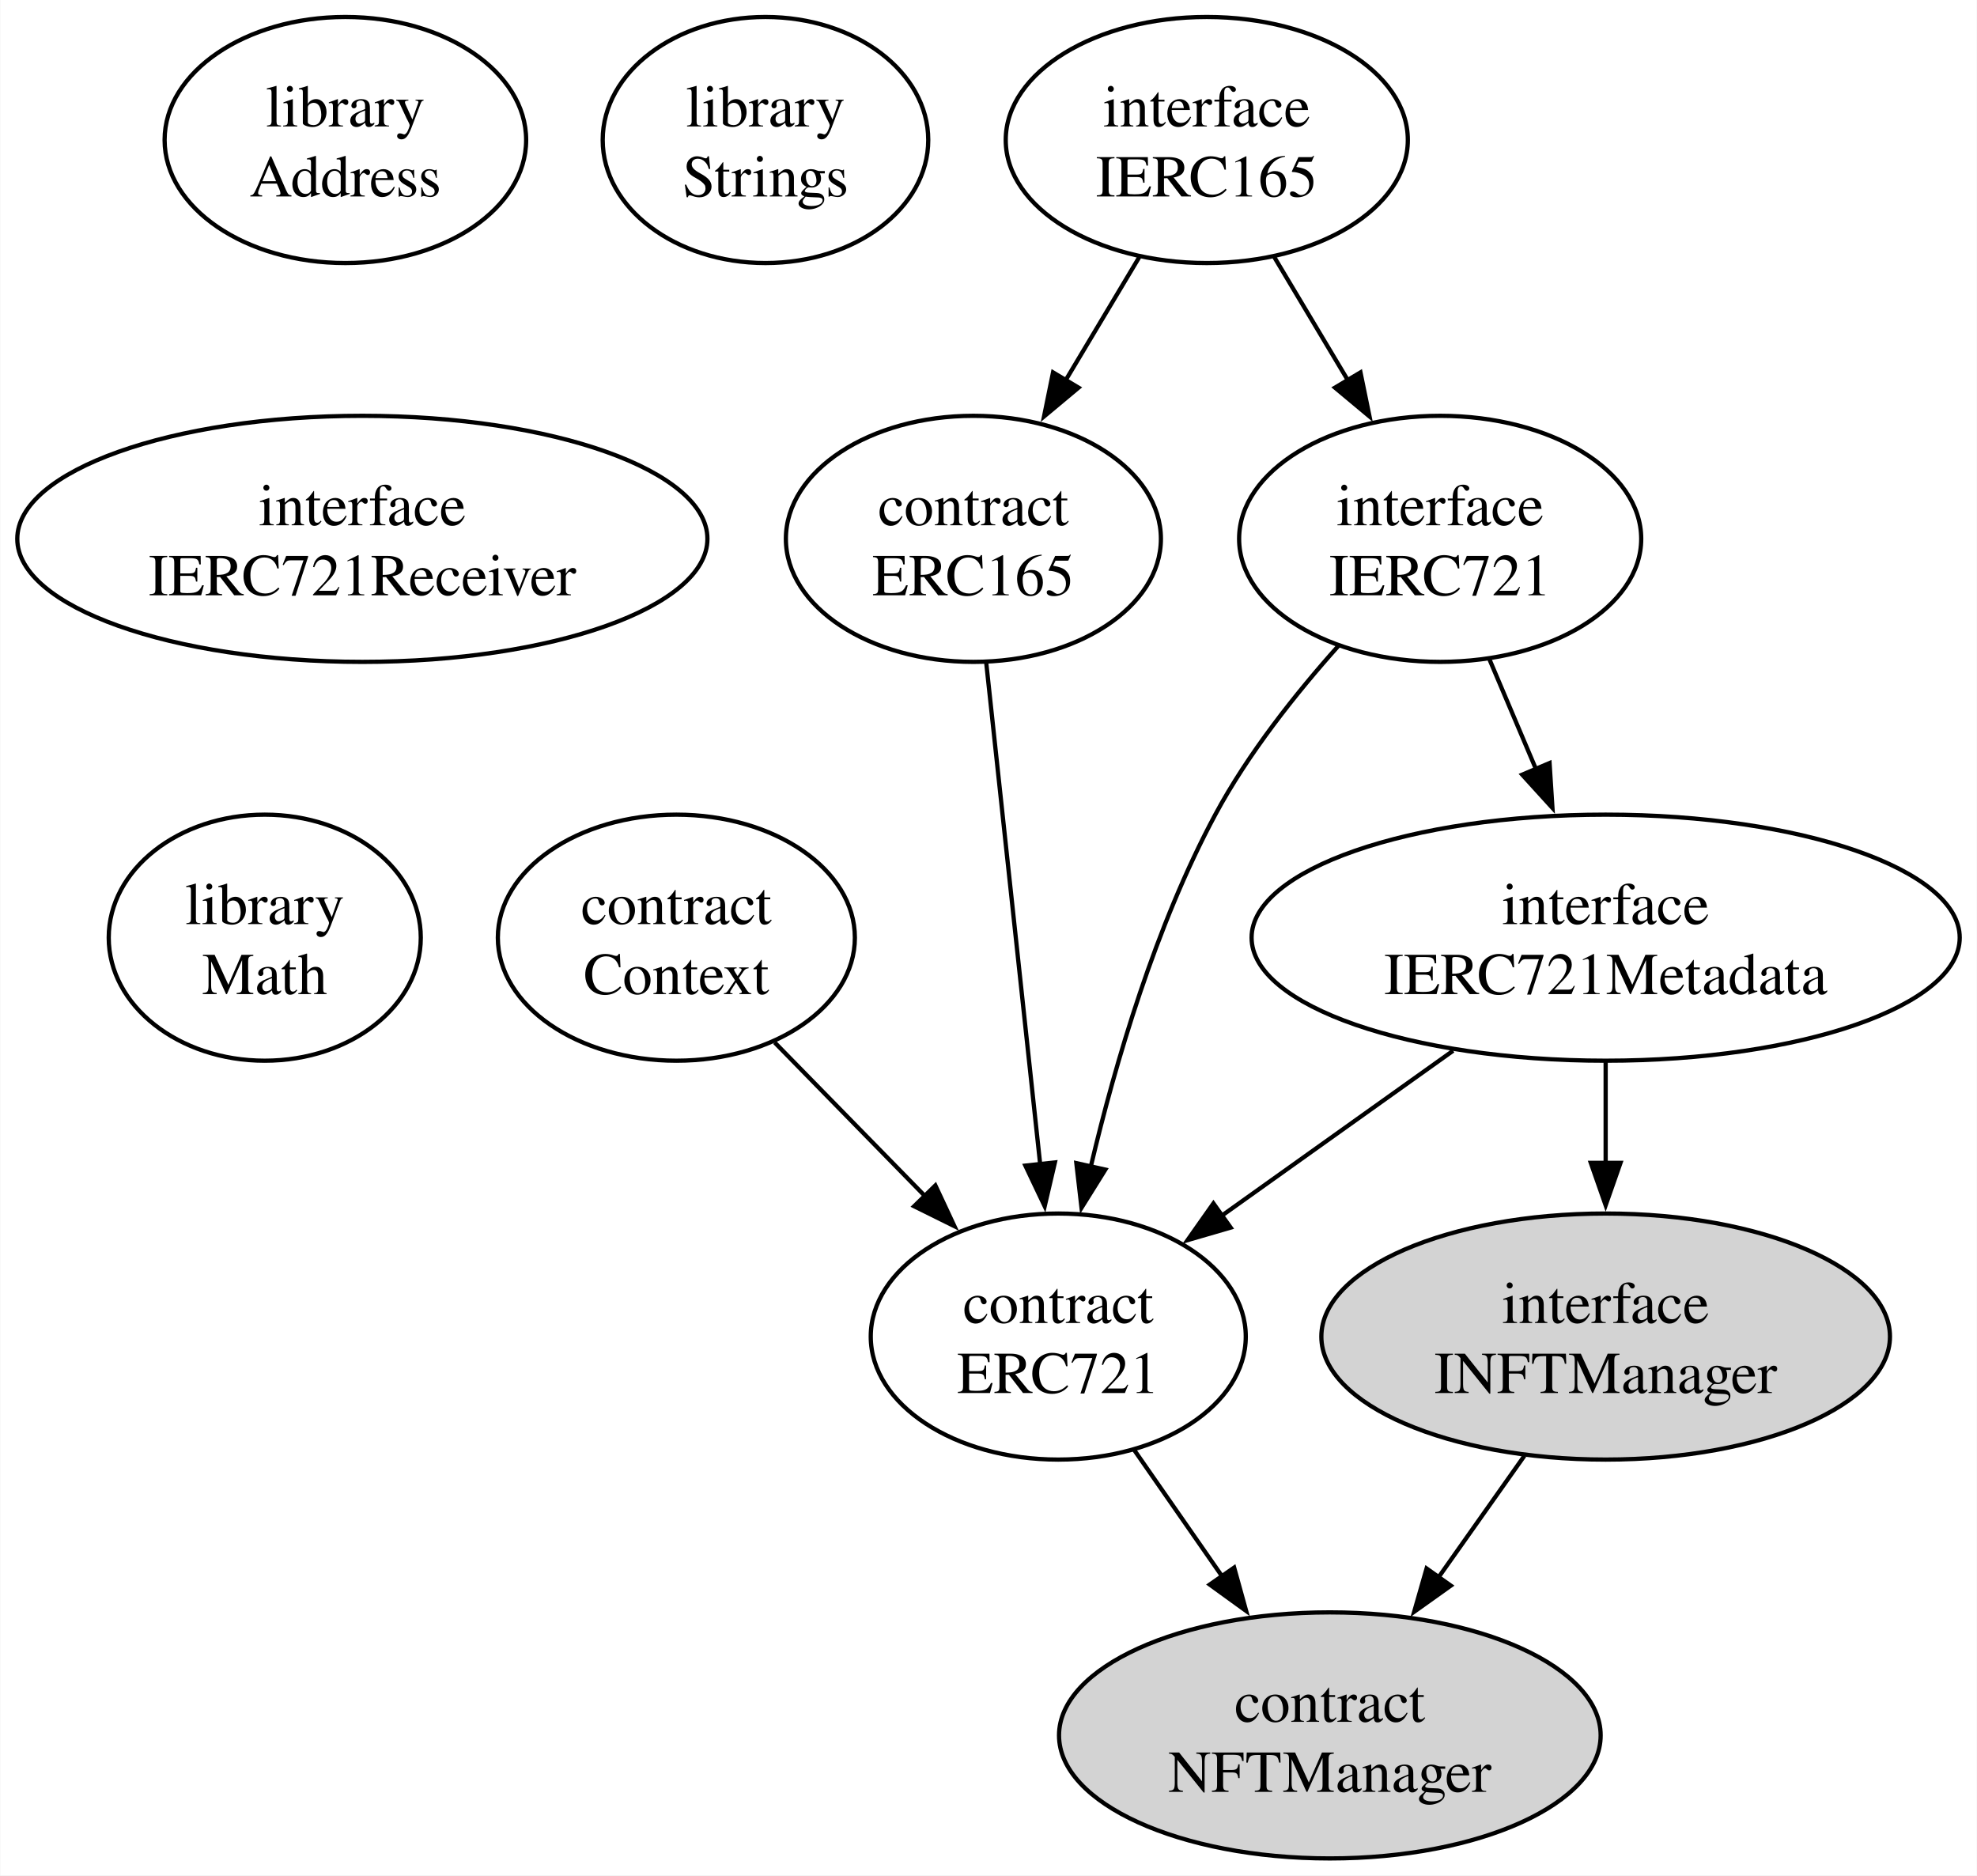
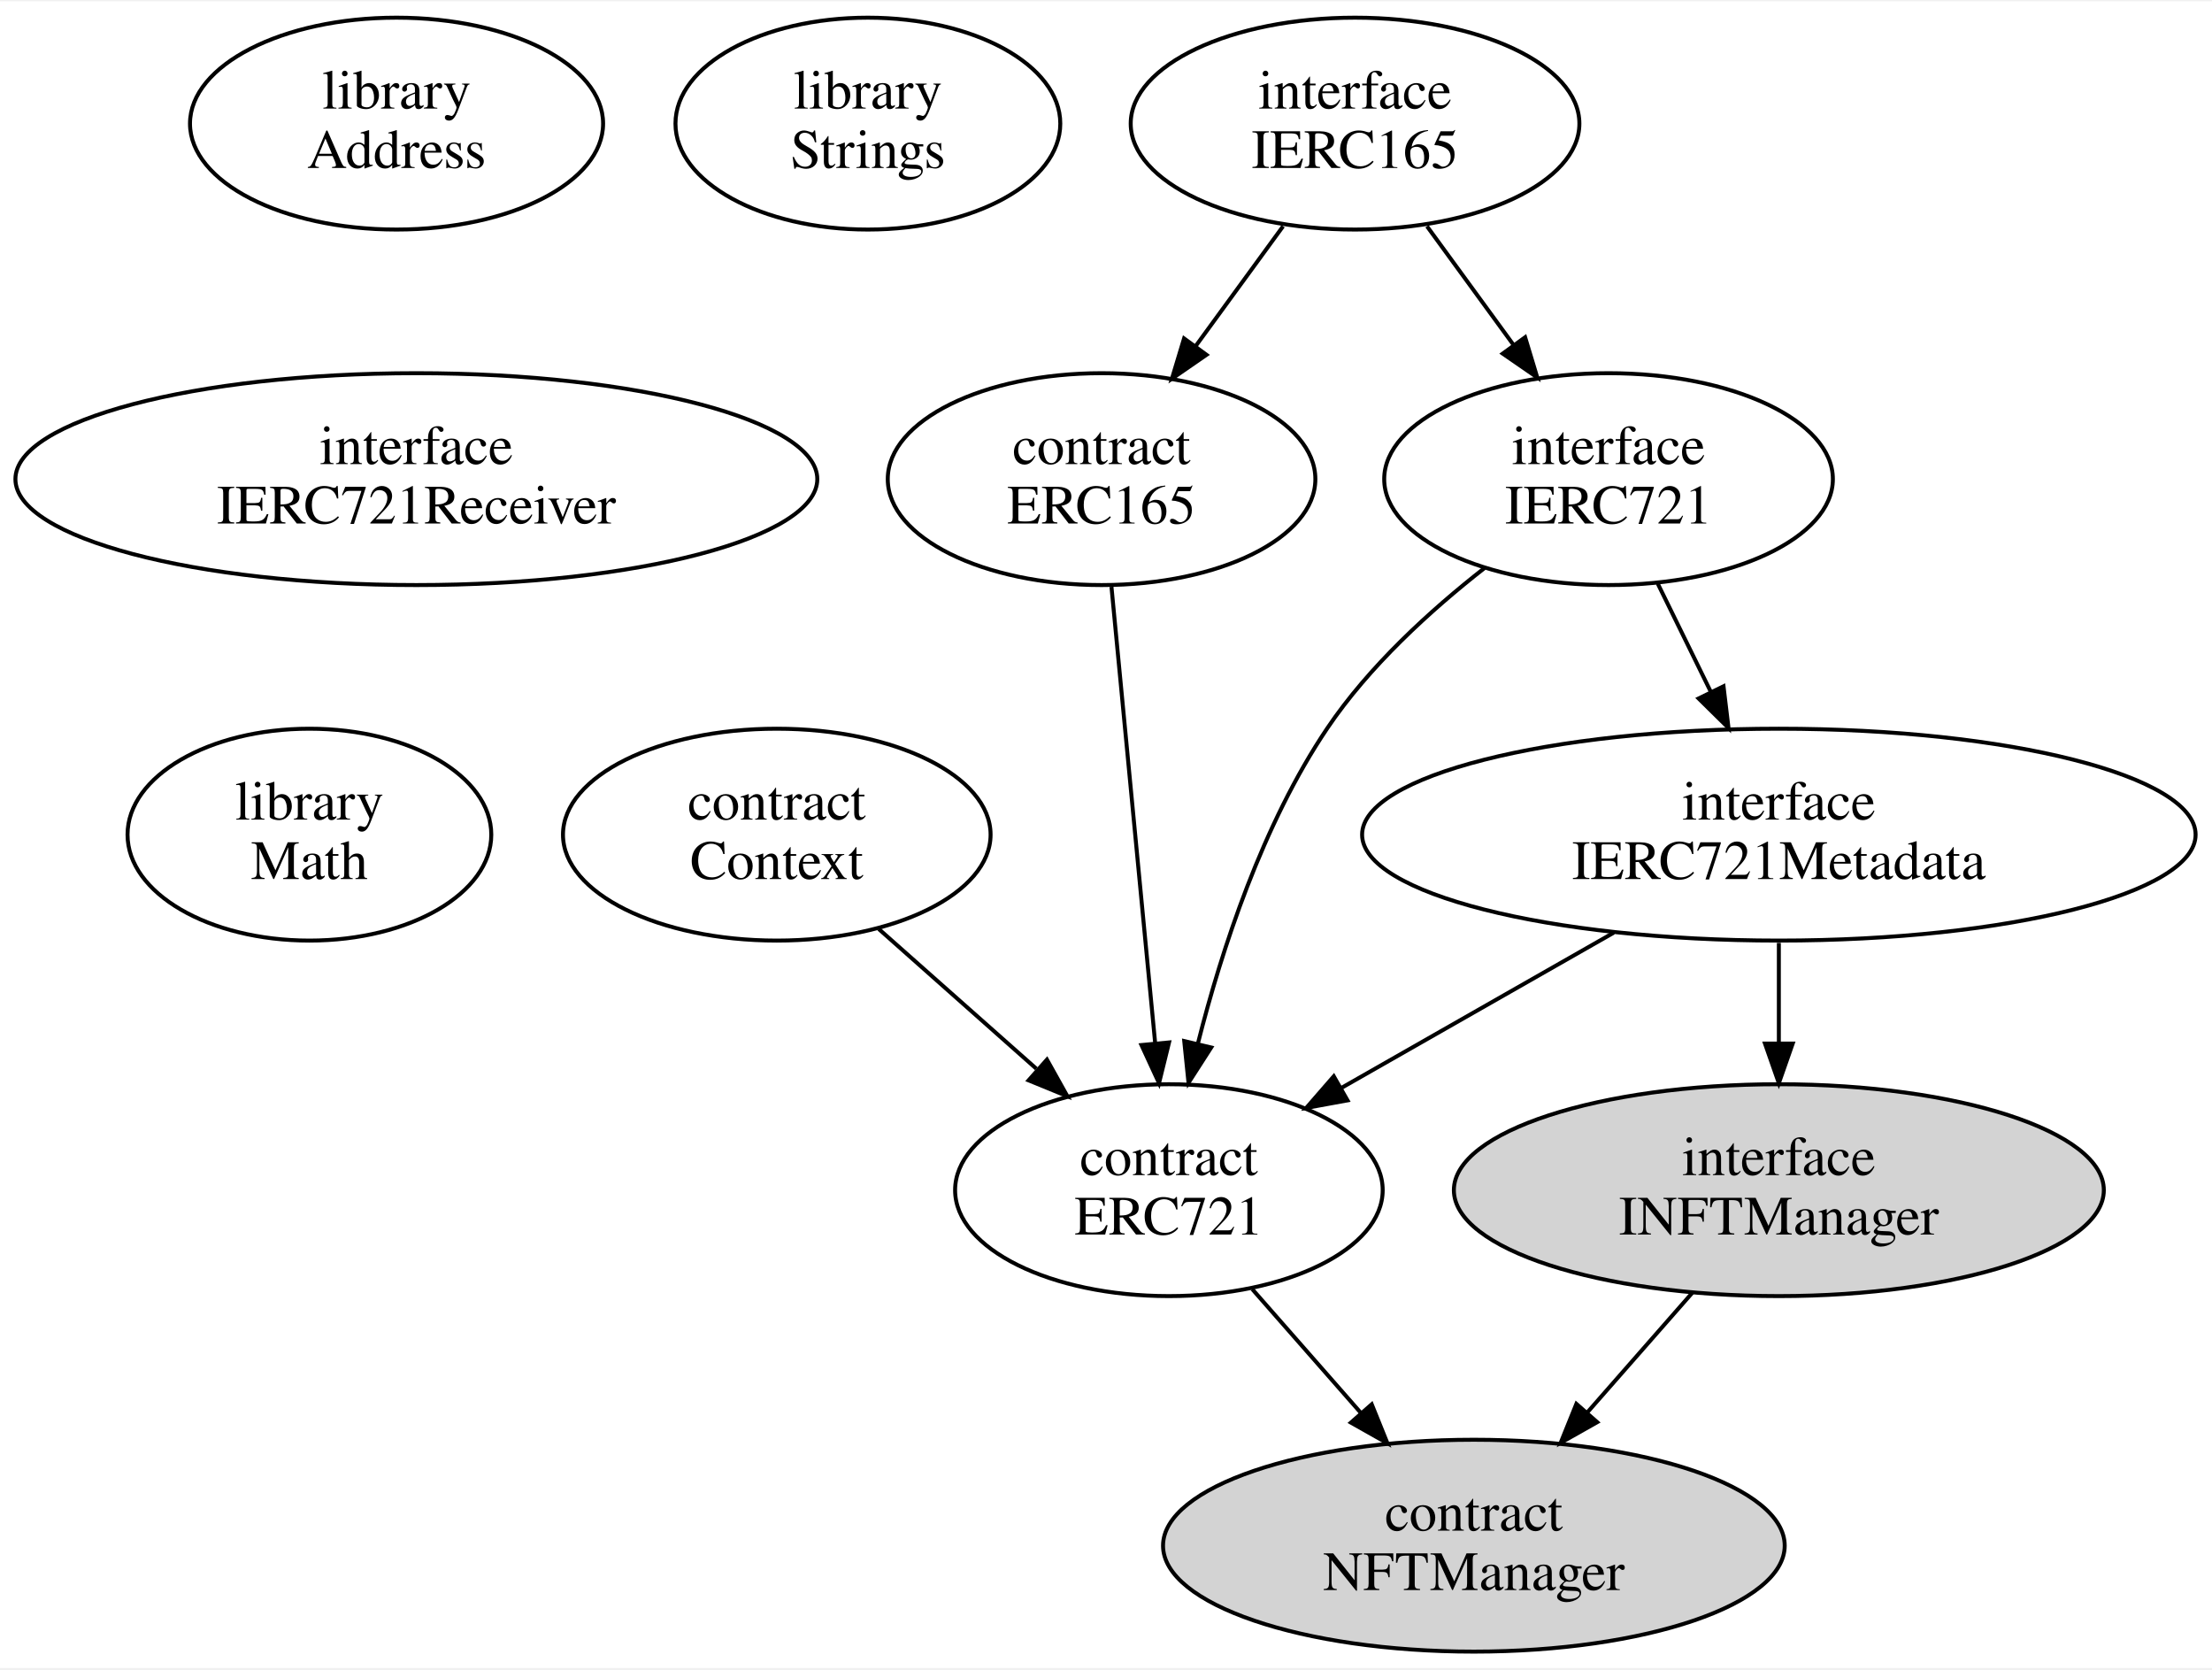
- <svg xmlns="http://www.w3.org/2000/svg" width="466pt" height="442pt" viewBox="0.00 0.00 465.76 441.91">
-   <g id="page0,1_graph0" class="graph" transform="scale(1 1) rotate(0) translate(4 437.91)">
-     <polygon fill="white" stroke="none" points="-4,4 -4,-437.91 461.76,-437.91 461.76,4 -4,4" />
+ <svg xmlns="http://www.w3.org/2000/svg" width="558pt" height="421pt" viewBox="0.00 0.00 558.48 420.70">
+   <g id="page0,1_graph0" class="graph" transform="scale(1 1) rotate(0) translate(4 416.7)">
+     <polygon fill="white" stroke="transparent" points="-4,4 -4,-416.7 554.48,-416.7 554.48,4 -4,4" />
    <g id="node1" class="node">
-       <ellipse fill="none" stroke="black" cx="77.32" cy="-404.92" rx="42.6" ry="28.99" />
-       <text text-anchor="middle" x="77.32" y="-408.12" font-family="Times,serif" font-size="14.00">library</text>
-       <text text-anchor="middle" x="77.32" y="-391.62" font-family="Times,serif" font-size="14.00">Address</text>
+       <ellipse fill="none" stroke="black" cx="96.12" cy="-385.83" rx="52.15" ry="26.74" />
+       <text text-anchor="middle" x="96.12" y="-389.63" font-family="Times,serif" font-size="14.00">library</text>
+       <text text-anchor="middle" x="96.12" y="-374.63" font-family="Times,serif" font-size="14.00">Address</text>
    </g>
    <g id="node2" class="node">
-       <ellipse fill="none" stroke="black" cx="176.32" cy="-404.92" rx="38.36" ry="28.99" />
-       <text text-anchor="middle" x="176.32" y="-408.12" font-family="Times,serif" font-size="14.00">library</text>
-       <text text-anchor="middle" x="176.32" y="-391.62" font-family="Times,serif" font-size="14.00">Strings</text>
+       <ellipse fill="none" stroke="black" cx="215.12" cy="-385.83" rx="48.58" ry="26.74" />
+       <text text-anchor="middle" x="215.12" y="-389.63" font-family="Times,serif" font-size="14.00">library</text>
+       <text text-anchor="middle" x="215.12" y="-374.63" font-family="Times,serif" font-size="14.00">Strings</text>
    </g>
    <g id="node3" class="node">
-       <ellipse fill="none" stroke="black" cx="58.32" cy="-216.96" rx="36.77" ry="28.99" />
-       <text text-anchor="middle" x="58.32" y="-220.16" font-family="Times,serif" font-size="14.00">library</text>
-       <text text-anchor="middle" x="58.32" y="-203.66" font-family="Times,serif" font-size="14.00">Math</text>
+       <ellipse fill="none" stroke="black" cx="74.12" cy="-206.35" rx="45.92" ry="26.74" />
+       <text text-anchor="middle" x="74.12" y="-210.15" font-family="Times,serif" font-size="14.00">library</text>
+       <text text-anchor="middle" x="74.12" y="-195.15" font-family="Times,serif" font-size="14.00">Math</text>
    </g>
    <g id="node4" class="node">
-       <ellipse fill="none" stroke="black" cx="81.32" cy="-310.94" rx="81.32" ry="28.99" />
-       <text text-anchor="middle" x="81.32" y="-314.14" font-family="Times,serif" font-size="14.00">interface</text>
-       <text text-anchor="middle" x="81.32" y="-297.64" font-family="Times,serif" font-size="14.00">IERC721Receiver</text>
+       <ellipse fill="none" stroke="black" cx="101.12" cy="-296.09" rx="101.23" ry="26.74" />
+       <text text-anchor="middle" x="101.12" y="-299.89" font-family="Times,serif" font-size="14.00">interface</text>
+       <text text-anchor="middle" x="101.12" y="-284.89" font-family="Times,serif" font-size="14.00">IERC721Receiver</text>
    </g>
    <g id="node5" class="node">
-       <ellipse fill="none" stroke="black" cx="335.32" cy="-310.94" rx="47.38" ry="28.99" />
-       <text text-anchor="middle" x="335.32" y="-314.14" font-family="Times,serif" font-size="14.00">interface</text>
-       <text text-anchor="middle" x="335.32" y="-297.64" font-family="Times,serif" font-size="14.00">IERC721</text>
+       <ellipse fill="none" stroke="black" cx="402.12" cy="-296.09" rx="56.64" ry="26.74" />
+       <text text-anchor="middle" x="402.12" y="-299.89" font-family="Times,serif" font-size="14.00">interface</text>
+       <text text-anchor="middle" x="402.12" y="-284.89" font-family="Times,serif" font-size="14.00">IERC721</text>
    </g>
    <g id="node7" class="node">
-       <ellipse fill="none" stroke="black" cx="245.32" cy="-122.97" rx="44.19" ry="28.99" />
-       <text text-anchor="middle" x="245.32" y="-126.17" font-family="Times,serif" font-size="14.00">contract</text>
-       <text text-anchor="middle" x="245.32" y="-109.67" font-family="Times,serif" font-size="14.00">ERC721</text>
+       <ellipse fill="none" stroke="black" cx="291.12" cy="-116.61" rx="53.98" ry="26.74" />
+       <text text-anchor="middle" x="291.12" y="-120.41" font-family="Times,serif" font-size="14.00">contract</text>
+       <text text-anchor="middle" x="291.12" y="-105.41" font-family="Times,serif" font-size="14.00">ERC721</text>
    </g>
    <g id="edge5" class="edge">
-       <path fill="none" stroke="black" d="M311.4,-285.79C301.26,-274.46 290.03,-260.31 282.32,-245.95 268.3,-219.87 258.83,-187.73 252.98,-162.99" />
-       <polygon fill="black" stroke="black" points="256.41,-162.31 250.8,-153.32 249.58,-163.84 256.41,-162.31" />
+       <path fill="none" stroke="black" d="M370.8,-273.64C357.03,-262.87 341.63,-248.81 331.12,-233.22 314.8,-209.03 304.47,-177.51 298.41,-153.5" />
+       <polygon fill="black" stroke="black" points="301.8,-152.62 296.07,-143.71 294.99,-154.25 301.8,-152.62" />
    </g>
    <g id="node9" class="node">
-       <ellipse fill="none" stroke="black" cx="374.32" cy="-216.96" rx="83.44" ry="28.99" />
-       <text text-anchor="middle" x="374.32" y="-220.16" font-family="Times,serif" font-size="14.00">interface</text>
-       <text text-anchor="middle" x="374.32" y="-203.66" font-family="Times,serif" font-size="14.00">IERC721Metadata</text>
+       <ellipse fill="none" stroke="black" cx="445.12" cy="-206.35" rx="105.22" ry="26.74" />
+       <text text-anchor="middle" x="445.12" y="-210.15" font-family="Times,serif" font-size="14.00">interface</text>
+       <text text-anchor="middle" x="445.12" y="-195.15" font-family="Times,serif" font-size="14.00">IERC721Metadata</text>
    </g>
    <g id="edge9" class="edge">
-       <path fill="none" stroke="black" d="M346.81,-282.84C350.29,-274.63 354.18,-265.44 357.92,-256.62" />
-       <polygon fill="black" stroke="black" points="361.1,-258.11 361.78,-247.53 354.65,-255.37 361.1,-258.11" />
+       <path fill="none" stroke="black" d="M414.55,-269.71C418.71,-261.22 423.43,-251.6 427.89,-242.5" />
+       <polygon fill="black" stroke="black" points="431.15,-243.8 432.41,-233.28 424.86,-240.72 431.15,-243.8" />
    </g>
    <g id="node6" class="node">
-       <ellipse fill="none" stroke="black" cx="280.32" cy="-404.92" rx="47.38" ry="28.99" />
-       <text text-anchor="middle" x="280.32" y="-408.12" font-family="Times,serif" font-size="14.00">interface</text>
-       <text text-anchor="middle" x="280.32" y="-391.62" font-family="Times,serif" font-size="14.00">IERC165</text>
+       <ellipse fill="none" stroke="black" cx="338.12" cy="-385.83" rx="56.64" ry="26.74" />
+       <text text-anchor="middle" x="338.12" y="-389.63" font-family="Times,serif" font-size="14.00">interface</text>
+       <text text-anchor="middle" x="338.12" y="-374.63" font-family="Times,serif" font-size="14.00">IERC165</text>
    </g>
    <g id="edge1" class="edge">
-       <path fill="none" stroke="black" d="M296.23,-377.32C301.64,-368.26 307.79,-357.97 313.58,-348.29" />
-       <polygon fill="black" stroke="black" points="316.54,-350.16 318.67,-339.78 310.53,-346.57 316.54,-350.16" />
+       <path fill="none" stroke="black" d="M356.28,-359.92C363.1,-350.58 370.95,-339.82 378.2,-329.87" />
+       <polygon fill="black" stroke="black" points="381.06,-331.9 384.12,-321.76 375.4,-327.77 381.06,-331.9" />
    </g>
    <g id="node10" class="node">
-       <ellipse fill="none" stroke="black" cx="225.32" cy="-310.94" rx="44.19" ry="28.99" />
-       <text text-anchor="middle" x="225.32" y="-314.14" font-family="Times,serif" font-size="14.00">contract</text>
-       <text text-anchor="middle" x="225.32" y="-297.64" font-family="Times,serif" font-size="14.00">ERC165</text>
+       <ellipse fill="none" stroke="black" cx="274.12" cy="-296.09" rx="53.98" ry="26.74" />
+       <text text-anchor="middle" x="274.12" y="-299.89" font-family="Times,serif" font-size="14.00">contract</text>
+       <text text-anchor="middle" x="274.12" y="-284.89" font-family="Times,serif" font-size="14.00">ERC165</text>
    </g>
    <g id="edge2" class="edge">
-       <path fill="none" stroke="black" d="M264.41,-377.32C258.99,-368.26 252.84,-357.97 247.05,-348.29" />
-       <polygon fill="black" stroke="black" points="250.1,-346.57 241.97,-339.78 244.09,-350.16 250.1,-346.57" />
+       <path fill="none" stroke="black" d="M319.95,-359.92C313.08,-350.5 305.15,-339.64 297.84,-329.62" />
+       <polygon fill="black" stroke="black" points="300.61,-327.47 291.89,-321.45 294.95,-331.6 300.61,-327.47" />
    </g>
    <g id="node12" class="node">
-       <ellipse fill="lightgrey" stroke="black" cx="309.32" cy="-28.99" rx="63.82" ry="28.99" />
-       <text text-anchor="middle" x="309.32" y="-32.19" font-family="Times,serif" font-size="14.00">contract</text>
-       <text text-anchor="middle" x="309.32" y="-15.69" font-family="Times,serif" font-size="14.00">NFTManager</text>
+       <ellipse fill="lightgrey" stroke="black" cx="368.12" cy="-26.87" rx="78.48" ry="26.74" />
+       <text text-anchor="middle" x="368.12" y="-30.67" font-family="Times,serif" font-size="14.00">contract</text>
+       <text text-anchor="middle" x="368.12" y="-15.67" font-family="Times,serif" font-size="14.00">NFTManager</text>
    </g>
    <g id="edge10" class="edge">
-       <path fill="none" stroke="black" d="M263.14,-96.35C269.59,-87.09 277,-76.44 283.97,-66.42" />
-       <polygon fill="black" stroke="black" points="286.77,-68.53 289.6,-58.32 281.02,-64.53 286.77,-68.53" />
+       <path fill="none" stroke="black" d="M312.16,-91.63C320.6,-82.01 330.47,-70.77 339.55,-60.43" />
+       <polygon fill="black" stroke="black" points="342.33,-62.56 346.3,-52.73 337.07,-57.94 342.33,-62.56" />
    </g>
    <g id="node8" class="node">
-       <ellipse fill="none" stroke="black" cx="155.32" cy="-216.96" rx="42.07" ry="28.99" />
-       <text text-anchor="middle" x="155.32" y="-220.16" font-family="Times,serif" font-size="14.00">contract</text>
-       <text text-anchor="middle" x="155.32" y="-203.66" font-family="Times,serif" font-size="14.00">Context</text>
+       <ellipse fill="none" stroke="black" cx="192.12" cy="-206.35" rx="53.98" ry="26.74" />
+       <text text-anchor="middle" x="192.12" y="-210.15" font-family="Times,serif" font-size="14.00">contract</text>
+       <text text-anchor="middle" x="192.12" y="-195.15" font-family="Times,serif" font-size="14.00">Context</text>
    </g>
    <g id="edge3" class="edge">
-       <path fill="none" stroke="black" d="M178.49,-192.27C189.33,-181.2 202.39,-167.85 214.08,-155.9" />
-       <polygon fill="black" stroke="black" points="216.36,-158.58 220.85,-148.98 211.35,-153.68 216.36,-158.58" />
+       <path fill="none" stroke="black" d="M217.87,-182.53C230.01,-171.76 244.66,-158.78 257.65,-147.27" />
+       <polygon fill="black" stroke="black" points="260.33,-149.57 265.49,-140.32 255.69,-144.33 260.33,-149.57" />
    </g>
    <g id="edge6" class="edge">
-       <path fill="none" stroke="black" d="M338.38,-190.33C321.4,-178.22 301.1,-163.75 283.81,-151.42" />
-       <polygon fill="black" stroke="black" points="285.95,-148.65 275.78,-145.69 281.89,-154.35 285.95,-148.65" />
+       <path fill="none" stroke="black" d="M403.44,-181.61C382.16,-169.48 356.29,-154.74 334.74,-142.46" />
+       <polygon fill="black" stroke="black" points="336.22,-139.28 325.8,-137.37 332.75,-145.36 336.22,-139.28" />
    </g>
    <g id="node11" class="node">
-       <ellipse fill="lightgrey" stroke="black" cx="374.32" cy="-122.97" rx="67" ry="28.99" />
-       <text text-anchor="middle" x="374.32" y="-126.17" font-family="Times,serif" font-size="14.00">interface</text>
-       <text text-anchor="middle" x="374.32" y="-109.67" font-family="Times,serif" font-size="14.00">INFTManager</text>
+       <ellipse fill="lightgrey" stroke="black" cx="445.12" cy="-116.61" rx="82.05" ry="26.74" />
+       <text text-anchor="middle" x="445.12" y="-120.41" font-family="Times,serif" font-size="14.00">interface</text>
+       <text text-anchor="middle" x="445.12" y="-105.41" font-family="Times,serif" font-size="14.00">INFTManager</text>
    </g>
    <g id="edge7" class="edge">
-       <path fill="none" stroke="black" d="M374.32,-187.61C374.32,-180.09 374.32,-171.83 374.32,-163.82" />
-       <polygon fill="black" stroke="black" points="377.82,-163.9 374.32,-153.9 370.82,-163.9 377.82,-163.9" />
+       <path fill="none" stroke="black" d="M445.12,-179.03C445.12,-171.06 445.12,-162.17 445.12,-153.68" />
+       <polygon fill="black" stroke="black" points="448.62,-153.61 445.12,-143.61 441.62,-153.61 448.62,-153.61" />
    </g>
    <g id="edge4" class="edge">
-       <path fill="none" stroke="black" d="M228.35,-281.7C231.74,-250.2 237.24,-199.03 241.06,-163.56" />
-       <polygon fill="black" stroke="black" points="244.53,-164 242.12,-153.68 237.57,-163.25 244.53,-164" />
+       <path fill="none" stroke="black" d="M276.62,-268.9C279.55,-238.41 284.39,-187.85 287.66,-153.66" />
+       <polygon fill="black" stroke="black" points="291.16,-153.9 288.63,-143.62 284.19,-153.24 291.16,-153.9" />
    </g>
    <g id="edge8" class="edge">
-       <path fill="none" stroke="black" d="M355.17,-94.87C348.82,-85.89 341.65,-75.75 334.9,-66.19" />
-       <polygon fill="black" stroke="black" points="337.83,-64.28 329.2,-58.13 332.12,-68.32 337.83,-64.28" />
+       <path fill="none" stroke="black" d="M423.26,-90.7C415.05,-81.35 405.59,-70.57 396.85,-60.61" />
+       <polygon fill="black" stroke="black" points="399.26,-58.05 390.03,-52.84 394,-62.67 399.26,-58.05" />
    </g>
  </g>
</svg>
